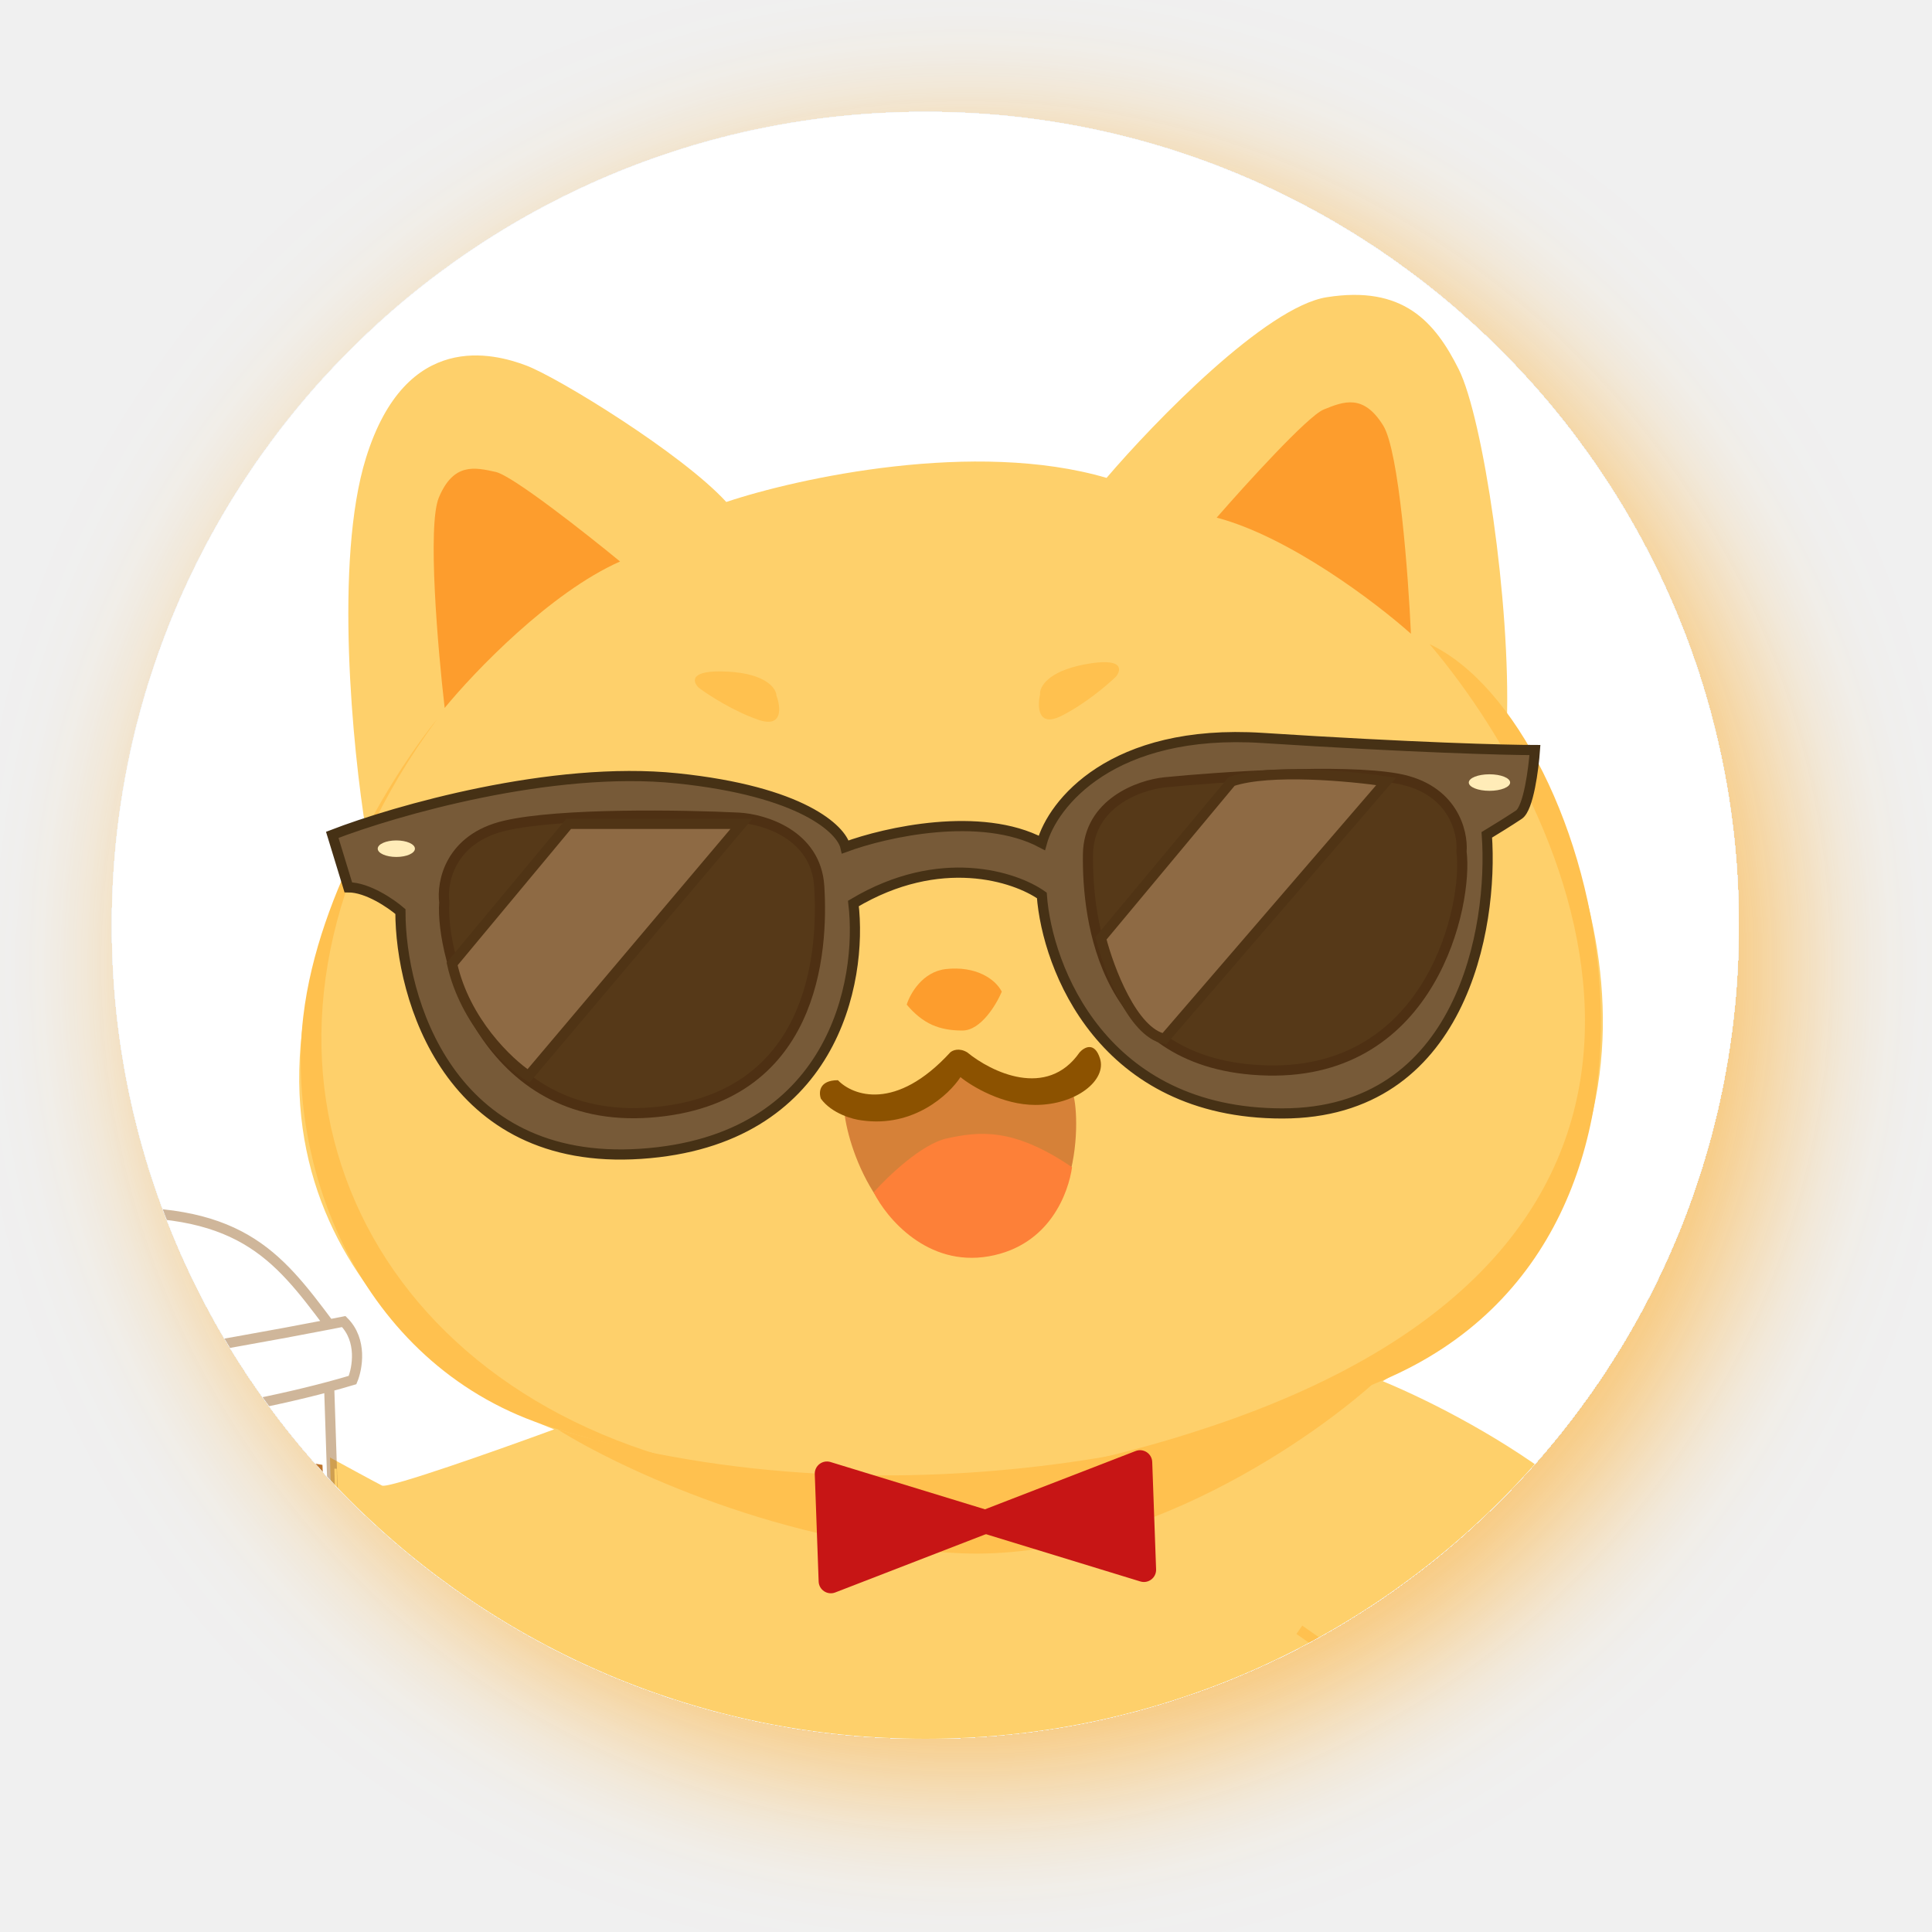
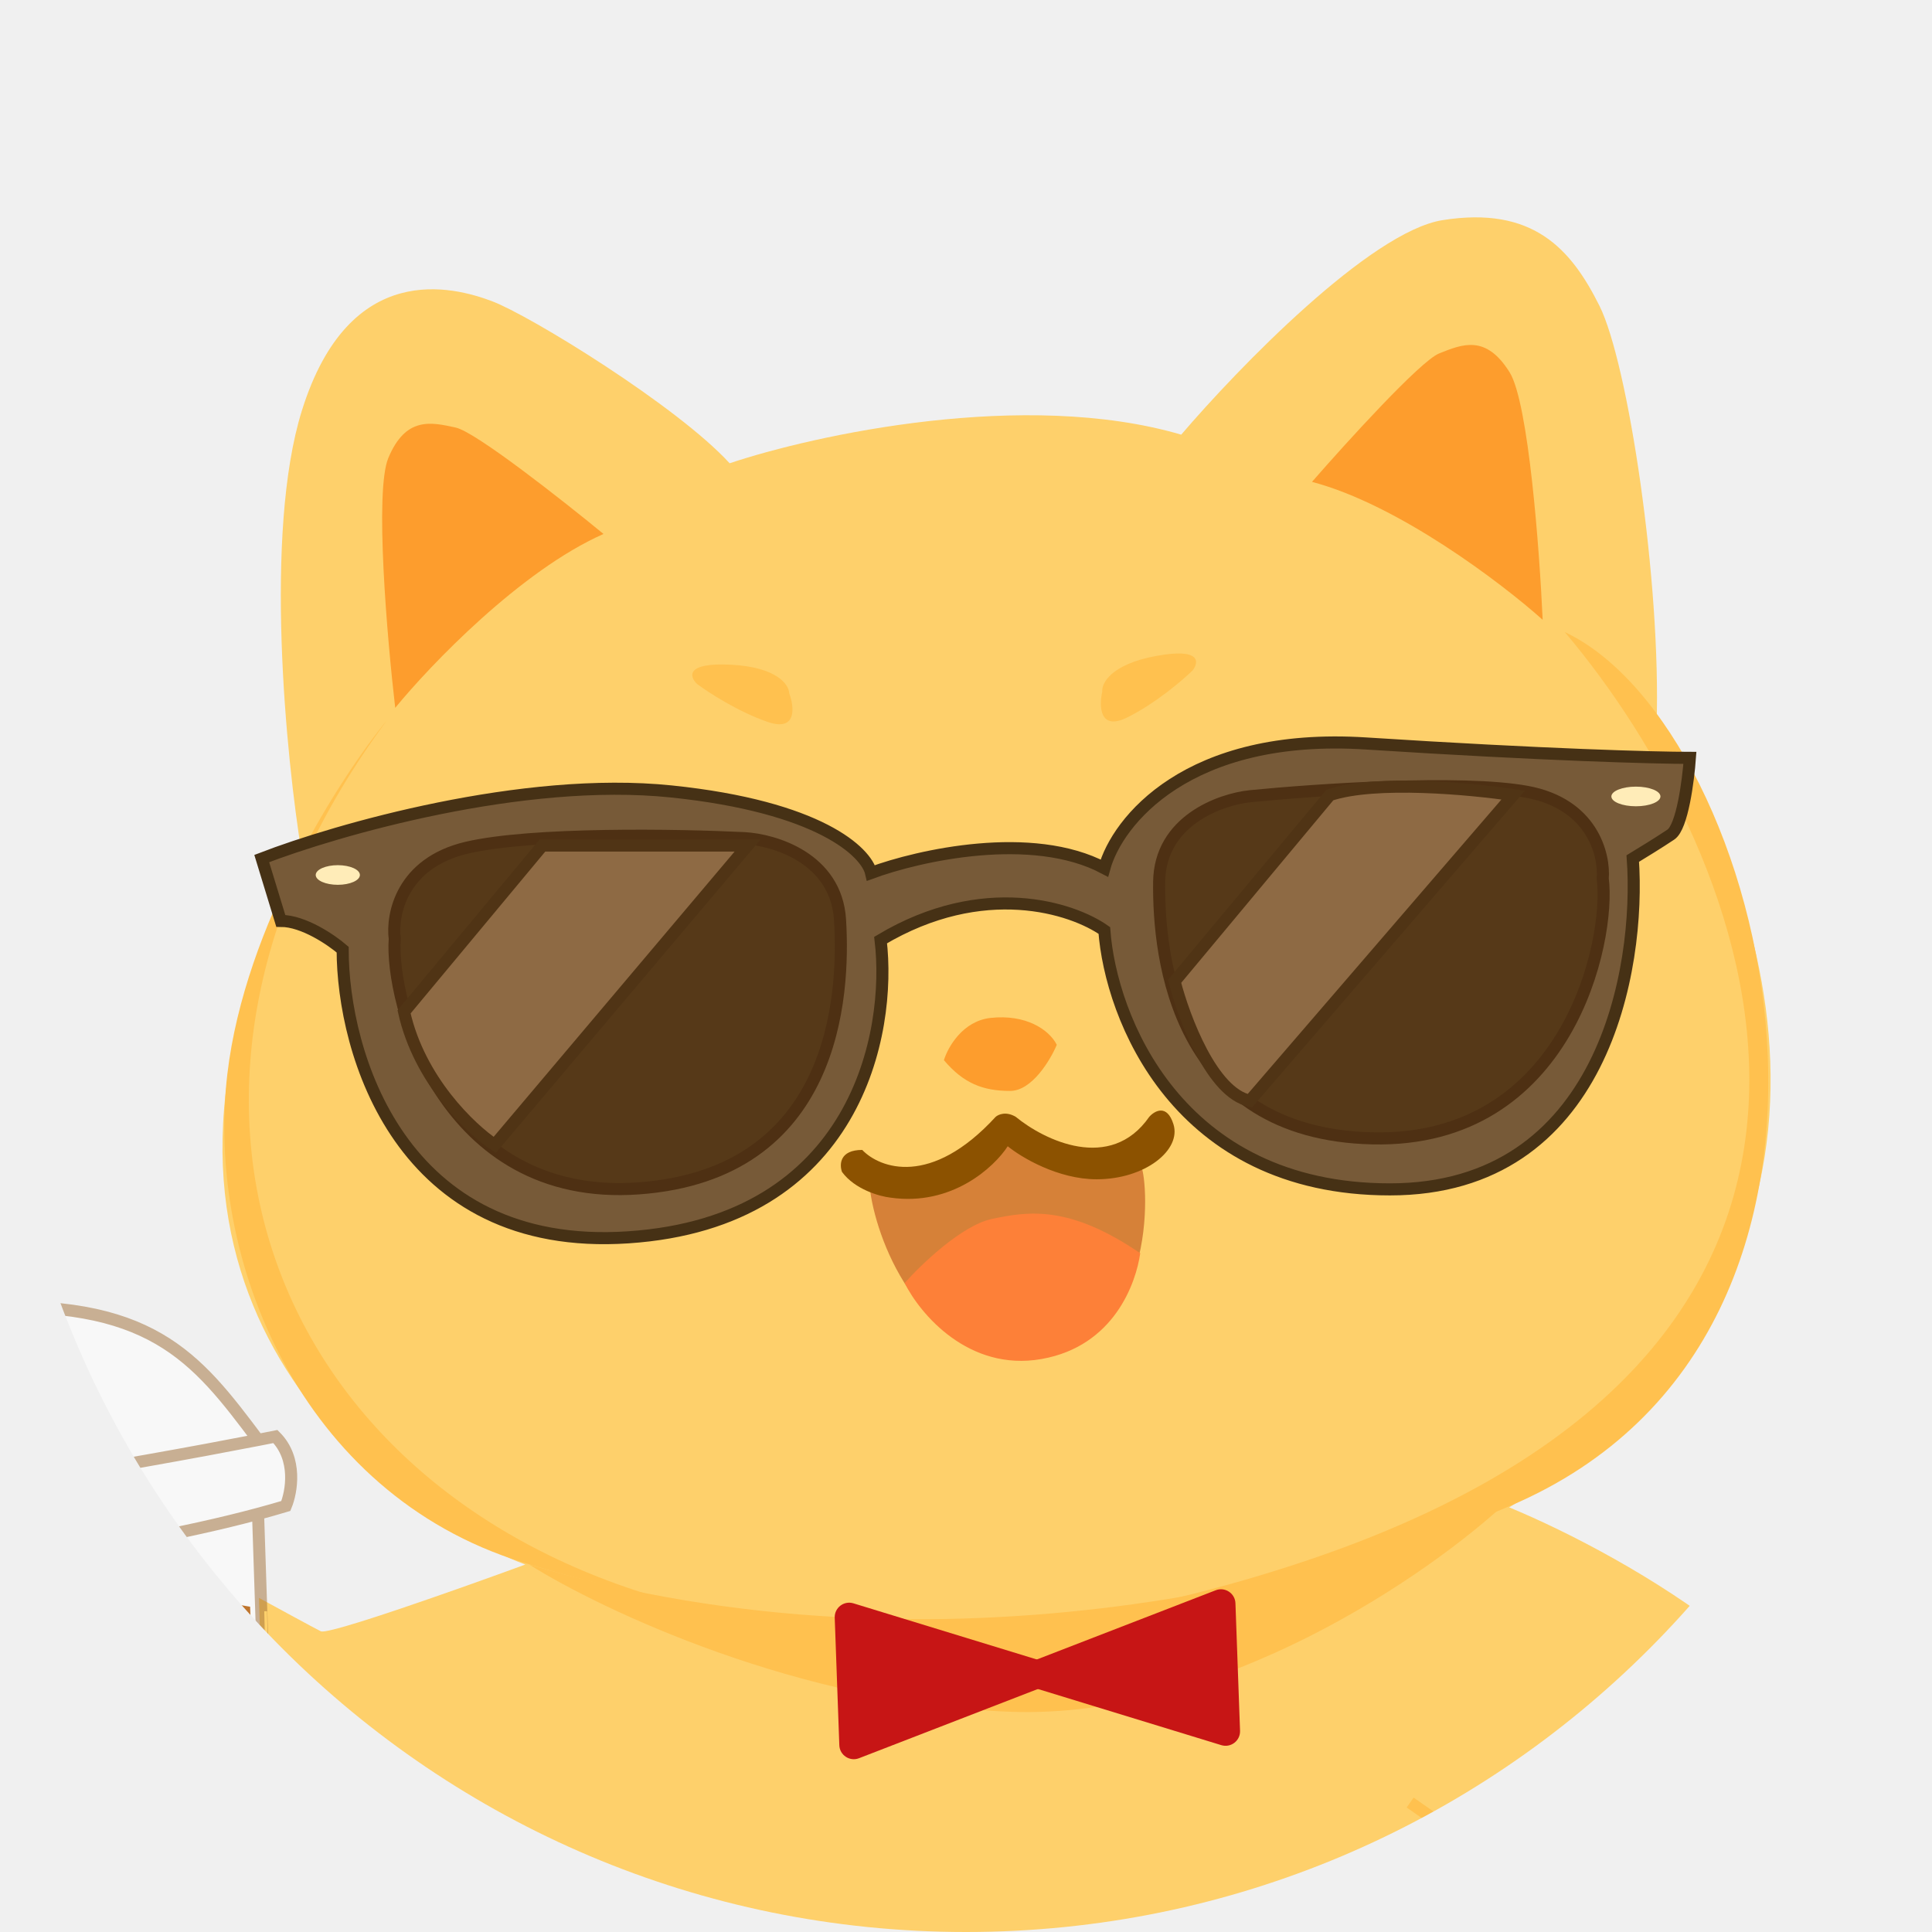
- <svg xmlns="http://www.w3.org/2000/svg" width="190" height="190" viewBox="0 0 190 190" fill="none">
-   <g filter="url(#filter0_d_1147_1665)">
-     <circle cx="91" cy="91" r="80" fill="white" />
-   </g>
-   <mask id="mask0_1147_1665" style="mask-type:alpha" maskUnits="userSpaceOnUse" x="11" y="11" width="160" height="160">
-     <circle cx="91" cy="91" r="80" fill="white" />
+ <svg xmlns="http://www.w3.org/2000/svg" width="160" height="160" viewBox="0 0 160 160" fill="none">
+   <mask id="mask0_1147_1665" style="mask-type:alpha" maskUnits="userSpaceOnUse" x="0" y="0" width="160" height="160">
+     <circle cx="80" cy="80" r="80" fill="white" />
  </mask>
  <g mask="url(#mask0_1147_1665)">
-     <path d="M108.823 46.997C95.911 43.206 78.511 46.997 71.425 49.366C67.095 44.628 54.891 37.126 51.742 35.942C48.593 34.757 39.932 32.388 35.995 45.023C32.846 55.13 34.683 73.713 35.995 81.741L34.027 86.479C19.855 118.065 41.769 135.7 54.497 140.57C49.117 142.544 38.2 146.413 37.57 146.097C36.94 145.781 33.896 144.123 32.452 143.334L33.286 173.692C35.49 174.64 45.968 174.919 50.561 174.919C47.411 192.292 51.873 207.426 54.497 212.822C56.387 229.563 61.846 241.908 64.339 245.988C56.864 253.879 63.367 257.661 64.337 258.226L64.339 258.227C65.394 258.841 70.244 260.596 82.841 260.201C92.919 259.885 95.176 253.489 95.044 250.331V224.272H107.248C112.287 232.8 122.994 243.355 127.718 247.567C128.112 250.331 128.899 254.674 134.804 257.437C140.709 260.201 160.786 253.094 154.487 236.512C149.448 223.246 145.827 202.294 144.646 193.476C149.37 192.529 150.288 188.08 150.157 185.974C159.211 178.868 163.148 177.288 164.329 162.68C165.274 150.993 145.827 139.912 135.985 135.832C168.108 116.249 157.505 84.505 148.189 71.081C148.582 59.236 145.827 41.074 143.465 36.336C141.103 31.599 137.954 28.045 130.474 29.23C124.49 30.177 113.547 41.469 108.823 46.997Z" fill="#FED06B" />
-     <path d="M130.18 40.272C128.621 40.902 122.513 47.624 119.654 50.906C126.827 52.797 135.378 59.308 138.757 62.328C138.497 56.551 137.587 44.368 136.028 41.847C134.078 38.697 132.129 39.484 130.18 40.272Z" fill="#FD9D2D" />
-     <path d="M48.752 46.413C50.411 46.783 57.596 52.439 60.98 55.22C54.117 58.256 46.621 66.086 43.73 69.622C43.061 63.866 42.01 51.669 43.162 48.922C44.603 45.489 46.677 45.951 48.752 46.413Z" fill="#FD9D2D" />
-     <path opacity="0.5" d="M96.104 123.289C87.499 123.54 83.722 114.224 83.075 109.703C84.37 109.292 87.619 109.11 88.655 109.11C89.692 109.11 92.974 106.644 94.485 105.411C94.809 105.822 95.781 106.767 97.076 107.26C98.371 107.753 103.23 107.671 105.497 107.568C106.144 108.801 107.003 122.971 96.104 123.289Z" fill="#AE3106" />
-     <path d="M93.452 103.496C88.096 109.332 83.856 107.751 82.406 106.232C80.531 106.232 80.509 107.447 80.732 108.055C81.803 109.514 83.856 110.082 84.749 110.183C89.837 110.912 93.34 107.65 94.456 105.928C95.572 106.839 98.607 108.663 101.82 108.663C105.837 108.663 108.85 106.232 108.18 104.104C107.645 102.402 106.618 102.989 106.172 103.496C102.958 108.116 97.469 105.421 95.126 103.496C94.322 103.01 93.675 103.293 93.452 103.496Z" fill="#8C5200" />
-     <path d="M93.039 95.299C90.718 95.553 89.493 97.739 89.171 98.799C90.783 100.709 92.394 101.346 94.651 101.346C96.456 101.346 97.982 98.799 98.519 97.526C97.874 96.253 95.94 94.98 93.039 95.299Z" fill="#FD9D2D" />
-     <path d="M93.127 111.952C90.656 112.482 87.293 115.707 85.92 117.254C87.178 119.794 91.205 124.61 97.246 123.55C103.287 122.489 105.085 117.218 105.429 114.788C99.594 110.811 96.216 111.289 93.127 111.952Z" fill="#FD8038" />
-     <path d="M127.783 160.279L135.911 165.969" stroke="#FFC14F" />
-     <path d="M137.734 163.531L133.399 171.041C130.902 171.568 126.147 174.361 127.093 181.318C127.224 181.713 127.723 182.503 128.669 182.503C128.012 186.456 130.167 194.203 144.04 193.571" stroke="#FFC14F" />
-     <path d="M133.269 166.986C131.806 164.709 129.476 161.634 127.782 160.279L136.114 165.969L133.269 171.05C129.205 172.472 127.173 175.318 126.97 178.975C126.766 182.633 128.799 182.227 128.799 182.43C128.799 182.633 128.392 188.12 132.863 191.372C136.44 193.973 142.211 193.946 144.65 193.607C144.243 194.081 141.805 194.827 135.302 193.81C128.873 192.806 127.037 186.291 127.173 183.446C124.734 182.633 125.344 179.382 125.141 178.163C124.734 173.895 130.424 170.237 131.034 170.034C131.522 169.871 132.592 168.069 133.269 166.986Z" fill="#FFC14F" />
-     <path d="M29.831 99.924C31.294 87.568 39.247 75.266 43.04 70.66C20.606 100.946 32.903 133.361 64.978 143.14C74.635 145.14 86.235 146.262 99.136 145.11C105.393 144.202 111.977 142.646 118.841 140.364C173.141 122.318 155.962 81.499 140.586 63.344C157.453 71.27 169.849 121.262 136.115 135.69C123.061 141.273 110.586 144.088 99.136 145.11C86.214 146.987 74.689 146.101 64.978 143.14C61.057 142.328 57.456 141.372 54.217 140.364C35.928 134.674 28.002 115.368 29.831 99.924Z" fill="#FFC14F" />
-     <path d="M94.658 152.761C77.262 152.11 60.856 144.361 54.827 140.567C89.293 150.81 123.244 141.313 135.911 135.284C129.408 141.38 112.053 153.411 94.658 152.761Z" fill="#FFC14F" />
-     <path d="M53.404 166.985C51.372 170.847 50.559 173.692 50.559 174.911H48.121C50.397 169.871 52.592 167.527 53.404 166.985Z" fill="#FFC14F" />
-     <path d="M104.358 70.415C102.048 71.561 102.013 69.474 102.284 68.287C102.214 67.588 103.006 66.015 106.741 65.325C110.475 64.634 110.307 65.843 109.756 66.534C108.919 67.35 106.668 69.268 104.358 70.415Z" fill="#FFC14F" />
-     <path d="M74.579 70.787C77.019 71.623 76.782 69.55 76.359 68.409C76.338 67.706 75.348 66.249 71.555 66.05C67.763 65.85 68.087 67.027 68.723 67.641C69.658 68.341 72.14 69.951 74.579 70.787Z" fill="#FFC14F" />
-     <path d="M124.141 72.572C109.317 71.619 103.509 79.058 102.457 82.896C96.465 79.719 87.082 81.837 83.139 83.293C82.745 81.573 78.882 77.814 66.581 76.543C54.281 75.272 38.852 79.719 32.676 82.102L34.253 87.264C36.145 87.264 38.458 88.852 39.378 89.646C39.378 98.117 44.109 114.741 63.033 113.47C81.957 112.2 84.848 96.529 83.928 88.852C92.444 83.77 99.829 86.205 102.457 88.058C102.983 95.205 108.45 109.5 126.112 109.5C143.774 109.5 146.876 91.234 146.219 82.102C146.876 81.705 148.426 80.752 149.373 80.117C150.319 79.481 150.818 75.617 150.95 73.763C148.19 73.763 138.965 73.525 124.141 72.572Z" fill="#775A38" stroke="#463115" />
-     <path d="M49.641 81.206C44.248 82.478 43.429 86.768 43.693 88.755C43.297 93.92 47.658 110.606 63.914 109.414C80.17 108.222 80.963 93.522 80.567 87.166C80.25 82.081 75.148 80.544 72.637 80.412C67.218 80.147 55.033 79.935 49.641 81.206Z" fill="#563918" stroke="#4E3013" />
-     <path d="M137.442 76.573C142.866 77.564 143.896 81.779 143.732 83.763C144.385 88.868 140.885 105.641 124.664 105.274C108.444 104.907 106.92 90.363 106.996 84.037C107.057 78.976 112.051 77.195 114.541 76.938C119.914 76.404 132.018 75.582 137.442 76.573Z" fill="#563918" stroke="#4E3013" />
-     <path d="M55.922 81.023L44.463 94.797C45.727 100.464 49.995 104.504 51.971 105.816L72.913 81.023H55.922Z" fill="#8E6A44" stroke="#503415" />
-     <path d="M108.274 92.271L121.127 76.845C124.867 75.58 132.812 76.318 136.318 76.845L114.506 102.159C111.39 101.526 109.053 95.303 108.274 92.271Z" fill="#8E6A44" stroke="#503415" />
-     <ellipse cx="38.976" cy="83.463" rx="1.829" ry="0.813" fill="#FFECB8" />
-     <ellipse cx="146.479" cy="76.959" rx="2.032" ry="0.813" fill="#FFECB8" />
-     <path d="M96.696 150.796C95.607 150.462 95.552 148.941 96.614 148.529L111.682 142.698C112.451 142.401 113.284 142.95 113.314 143.774L113.695 154.335C113.725 155.16 112.933 155.767 112.144 155.526L96.696 150.796Z" fill="#C71515" />
-     <path d="M97.208 150.777C98.271 150.366 98.216 148.844 97.127 148.511L81.678 143.781C80.889 143.539 80.098 144.147 80.128 144.971L80.509 155.532C80.538 156.357 81.372 156.906 82.141 156.608L97.208 150.777Z" fill="#C71515" />
+     <path d="M97.823 35.997C84.911 32.206 67.511 35.997 60.425 38.366C56.095 33.628 43.891 26.126 40.742 24.942C37.593 23.757 28.932 21.388 24.995 34.023C21.846 44.13 23.683 62.713 24.995 70.741L23.027 75.479C8.855 107.065 30.769 124.7 43.497 129.57C38.117 131.544 27.2 135.413 26.57 135.097C25.94 134.781 22.896 133.123 21.452 132.334L22.286 162.692C24.49 163.64 34.968 163.919 39.561 163.919C36.411 181.292 40.873 196.426 43.497 201.822C45.387 218.563 50.846 230.908 53.339 234.988C45.864 242.879 52.367 246.661 53.337 247.226L53.339 247.227C54.394 247.841 59.244 249.596 71.841 249.201C81.919 248.885 84.176 242.489 84.044 239.331V213.272H96.248C101.287 221.8 111.994 232.355 116.718 236.567C117.112 239.331 117.899 243.674 123.804 246.437C129.709 249.201 149.786 242.094 143.487 225.512C138.448 212.246 134.827 191.294 133.646 182.476C138.37 181.529 139.288 177.08 139.157 174.974C148.211 167.868 152.148 166.288 153.329 151.68C154.274 139.993 134.827 128.912 124.985 124.832C157.108 105.249 146.505 73.505 137.189 60.081C137.582 48.236 134.827 30.074 132.465 25.336C130.103 20.599 126.954 17.045 119.474 18.23C113.49 19.177 102.547 30.469 97.823 35.997Z" fill="#FED06B" />
+     <path d="M119.18 29.272C117.621 29.902 111.513 36.624 108.654 39.906C115.827 41.797 124.378 48.308 127.757 51.328C127.497 45.551 126.587 33.368 125.028 30.847C123.078 27.697 121.129 28.484 119.18 29.272Z" fill="#FD9D2D" />
+     <path d="M37.752 35.413C39.411 35.783 46.596 41.439 49.98 44.22C43.117 47.256 35.621 55.086 32.73 58.622C32.061 52.866 31.009 40.669 32.162 37.922C33.603 34.489 35.677 34.951 37.752 35.413Z" fill="#FD9D2D" />
+     <path opacity="0.5" d="M85.104 112.289C76.499 112.54 72.722 103.224 72.075 98.703C73.37 98.292 76.619 98.11 77.655 98.11C78.692 98.11 81.974 95.644 83.485 94.411C83.809 94.822 84.781 95.767 86.076 96.26C87.371 96.753 92.23 96.671 94.497 96.568C95.144 97.801 96.003 111.971 85.104 112.289Z" fill="#AE3106" />
+     <path d="M82.452 92.496C77.096 98.332 72.856 96.751 71.406 95.232C69.531 95.232 69.509 96.447 69.732 97.055C70.803 98.514 72.856 99.082 73.749 99.183C78.837 99.912 82.34 96.65 83.456 94.928C84.572 95.84 87.607 97.663 90.82 97.663C94.837 97.663 97.85 95.232 97.18 93.104C96.645 91.402 95.618 91.989 95.172 92.496C91.958 97.116 86.469 94.421 84.126 92.496C83.322 92.01 82.675 92.293 82.452 92.496Z" fill="#8C5200" />
+     <path d="M82.039 84.299C79.718 84.553 78.493 86.739 78.171 87.799C79.783 89.709 81.394 90.346 83.651 90.346C85.456 90.346 86.982 87.799 87.519 86.526C86.874 85.253 84.94 83.98 82.039 84.299Z" fill="#FD9D2D" />
+     <path d="M82.127 100.952C79.656 101.482 76.293 104.707 74.92 106.254C76.178 108.794 80.205 113.61 86.246 112.55C92.287 111.489 94.085 106.218 94.429 103.788C88.594 99.811 85.216 100.289 82.127 100.952Z" fill="#FD8038" />
+     <path d="M116.783 149.279L124.911 154.969" stroke="#FFC14F" />
+     <path d="M126.734 152.531L122.399 160.041C119.902 160.568 115.147 163.361 116.093 170.318C116.224 170.713 116.723 171.503 117.669 171.503C117.012 175.456 119.167 183.203 133.04 182.571" stroke="#FFC14F" />
+     <path d="M122.269 155.986C120.806 153.709 118.476 150.634 116.782 149.279L125.114 154.969L122.269 160.05C118.205 161.472 116.173 164.318 115.97 167.975C115.766 171.633 117.799 171.227 117.799 171.43C117.799 171.633 117.392 177.12 121.863 180.372C125.44 182.973 131.211 182.946 133.65 182.607C133.243 183.081 130.805 183.827 124.302 182.81C117.873 181.806 116.037 175.291 116.173 172.446C113.734 171.633 114.344 168.382 114.141 167.163C113.734 162.895 119.424 159.237 120.034 159.034C120.522 158.871 121.592 157.069 122.269 155.986Z" fill="#FFC14F" />
+     <path d="M18.831 88.924C20.294 76.568 28.247 64.266 32.04 59.66C9.606 89.947 21.902 122.361 53.978 132.14C63.635 134.14 75.235 135.262 88.136 134.11C94.393 133.202 100.977 131.646 107.841 129.364C162.141 111.318 144.962 70.499 129.586 52.344C146.453 60.27 158.849 110.262 125.115 124.69C112.061 130.273 99.586 133.088 88.136 134.11C75.214 135.987 63.689 135.101 53.978 132.14C50.057 131.328 46.456 130.372 43.217 129.364C24.928 123.674 17.002 104.368 18.831 88.924Z" fill="#FFC14F" />
+     <path d="M83.658 141.761C66.262 141.11 49.856 133.361 43.827 129.567C78.293 139.81 112.244 130.313 124.911 124.284C118.408 130.38 101.053 142.411 83.658 141.761Z" fill="#FFC14F" />
+     <path d="M42.404 155.985C40.372 159.847 39.559 162.692 39.559 163.911H37.121C39.397 158.871 41.592 156.527 42.404 155.985Z" fill="#FFC14F" />
+     <path d="M93.358 59.414C91.048 60.561 91.013 58.474 91.284 57.288C91.214 56.588 92.007 55.015 95.741 54.325C99.475 53.634 99.307 54.843 98.756 55.534C97.919 56.35 95.668 58.268 93.358 59.414Z" fill="#FFC14F" />
+     <path d="M63.579 59.787C66.019 60.623 65.782 58.55 65.359 57.409C65.338 56.706 64.348 55.249 60.556 55.05C56.763 54.85 57.087 56.027 57.723 56.641C58.658 57.341 61.14 58.951 63.579 59.787Z" fill="#FFC14F" />
+     <path d="M113.141 61.572C98.317 60.619 92.509 68.058 91.457 71.896C85.465 68.719 76.082 70.837 72.139 72.293C71.745 70.573 67.882 66.814 55.581 65.543C43.281 64.272 27.852 68.719 21.676 71.102L23.253 76.264C25.145 76.264 27.458 77.852 28.378 78.646C28.378 87.117 33.109 103.741 52.033 102.47C70.957 101.2 73.848 85.529 72.928 77.852C81.444 72.77 88.829 75.205 91.457 77.058C91.983 84.205 97.45 98.499 115.112 98.499C132.774 98.499 135.876 80.234 135.219 71.102C135.876 70.705 137.426 69.752 138.373 69.117C139.319 68.481 139.818 64.617 139.95 62.764C137.19 62.764 127.965 62.525 113.141 61.572Z" fill="#775A38" stroke="#463115" />
+     <path d="M38.641 70.206C33.248 71.478 32.429 75.768 32.693 77.755C32.297 82.92 36.658 99.606 52.914 98.414C69.17 97.222 69.963 82.522 69.567 76.166C69.25 71.081 64.148 69.544 61.637 69.412C56.218 69.147 44.033 68.935 38.641 70.206Z" fill="#563918" stroke="#4E3013" />
+     <path d="M126.442 65.573C131.866 66.564 132.896 70.779 132.732 72.763C133.385 77.868 129.885 94.641 113.664 94.274C97.444 93.907 95.92 79.363 95.996 73.037C96.056 67.976 101.051 66.195 103.541 65.938C108.914 65.404 121.018 64.582 126.442 65.573Z" fill="#563918" stroke="#4E3013" />
+     <path d="M44.922 70.023L33.463 83.797C34.727 89.464 38.995 93.504 40.971 94.816L61.913 70.023H44.922Z" fill="#8E6A44" stroke="#503415" />
+     <path d="M97.274 81.271L110.127 65.845C113.867 64.58 121.812 65.318 125.318 65.845L103.506 91.159C100.39 90.526 98.053 84.303 97.274 81.271Z" fill="#8E6A44" stroke="#503415" />
+     <ellipse cx="27.976" cy="72.463" rx="1.829" ry="0.813" fill="#FFECB8" />
+     <ellipse cx="135.479" cy="65.959" rx="2.032" ry="0.813" fill="#FFECB8" />
+     <path d="M85.696 139.796C84.607 139.462 84.552 137.941 85.614 137.529L100.682 131.698C101.451 131.401 102.284 131.95 102.314 132.774L102.695 143.335C102.725 144.16 101.933 144.767 101.144 144.526L85.696 139.796Z" fill="#C71515" />
+     <path d="M86.208 139.777C87.271 139.366 87.216 137.844 86.127 137.511L70.678 132.781C69.889 132.539 69.098 133.147 69.128 133.971L69.509 144.532C69.538 145.357 70.372 145.906 71.141 145.608L86.208 139.777Z" fill="#C71515" />
    <g opacity="0.5">
-       <path d="M33.809 129.967C35.648 131.807 35.15 134.568 34.671 135.718C33.925 135.942 33.158 136.159 32.371 136.37L33.809 179.998C25.07 188.739 10.622 187.09 4.49 185.173L-6.433 142.152C-7.492 142.226 -8.456 142.285 -9.308 142.331C-10.687 138.881 -9.691 136.676 -9.02 136.005C-8.417 136.021 -7.743 136.016 -7.008 135.992C-6.625 130.725 -2.926 120.018 8.801 119.328C23.461 118.466 27.197 123.343 32.371 130.249C32.873 130.152 33.352 130.058 33.809 129.967Z" fill="white" />
-       <path d="M32.371 130.249C32.873 130.152 33.352 130.058 33.809 129.967C35.648 131.807 35.15 134.568 34.671 135.718C33.925 135.942 33.158 136.159 32.371 136.37C20 139.696 2.999 141.493 -6.433 142.152C-7.492 142.226 -8.456 142.285 -9.308 142.331C-10.687 138.881 -9.691 136.676 -9.02 136.005C-8.417 136.021 -7.743 136.016 -7.008 135.992M-7.008 135.992C-6.625 130.725 -2.926 120.018 8.801 119.328C23.461 118.466 27.197 123.343 32.371 130.249M-7.008 135.992C2.44 135.685 21.995 132.267 32.371 130.249M-6.433 142.152L4.49 185.173C10.622 187.09 25.07 188.739 33.809 179.998L32.371 136.37" stroke="#9F6E36" />
+       <path d="M22.808 118.967C24.648 120.807 24.15 123.568 23.671 124.718C22.925 124.942 22.158 125.159 21.371 125.37L22.808 168.998C14.07 177.739 -0.378 176.09 -6.51 174.173L-17.433 131.152C-18.492 131.226 -19.456 131.285 -20.308 131.331C-21.687 127.881 -20.691 125.676 -20.02 125.005C-19.417 125.021 -18.743 125.016 -18.008 124.992C-17.625 119.725 -13.926 109.018 -2.199 108.328C12.461 107.466 16.197 112.343 21.371 119.249C21.872 119.152 22.352 119.058 22.808 118.967Z" fill="white" />
+       <path d="M21.371 119.249C21.872 119.152 22.352 119.058 22.808 118.967C24.648 120.807 24.15 123.568 23.671 124.718C22.925 124.942 22.158 125.159 21.371 125.37C9 128.696 -8.001 130.493 -17.433 131.152C-18.492 131.226 -19.456 131.285 -20.308 131.331C-21.687 127.881 -20.691 125.676 -20.02 125.005C-19.417 125.021 -18.743 125.016 -18.008 124.992M-18.008 124.992C-17.625 119.725 -13.926 109.018 -2.199 108.328C12.461 107.466 16.197 112.343 21.371 119.249M-18.008 124.992C-8.56 124.685 10.995 121.267 21.371 119.249M-17.433 131.152L-6.51 174.173C-0.378 176.09 14.07 177.739 22.808 168.998L21.371 125.37" stroke="#9F6E36" />
    </g>
-     <path d="M31.229 144.484L32.676 179.216C29.493 182.277 19.654 187.482 5.763 183.808L-3.497 147.641C2.098 145.536 16.876 141.958 31.229 144.484Z" fill="#DA8D3E" />
-     <path d="M-3.497 147.641C1.616 149.459 15.718 151.373 31.229 144.484M31.229 144.484C16.876 141.958 2.098 145.536 -3.497 147.641L5.763 183.808C19.654 187.482 29.493 182.277 32.676 179.216L31.229 144.484Z" stroke="#BF752D" />
-     <path d="M16.215 158.341C19.135 158.341 21.609 161.057 21.609 164.547C21.609 168.037 19.135 170.753 16.215 170.753C13.296 170.753 10.822 168.037 10.822 164.547C10.822 161.057 13.296 158.341 16.215 158.341Z" fill="#FEEABE" stroke="#F3B148" />
-     <path d="M14.222 153.267C14.414 153.241 14.649 153.317 14.878 153.559C15.107 153.799 15.295 154.175 15.36 154.634C15.425 155.093 15.347 155.507 15.194 155.801C15.04 156.096 14.835 156.235 14.643 156.262C14.452 156.289 14.216 156.212 13.987 155.971C13.758 155.731 13.569 155.354 13.504 154.895C13.44 154.436 13.518 154.023 13.671 153.729C13.825 153.433 14.03 153.294 14.222 153.267Z" fill="#FDE04F" stroke="#F3B148" />
-     <path d="M23.146 156.088C23.294 156.212 23.394 156.439 23.368 156.771C23.341 157.101 23.188 157.493 22.89 157.847C22.591 158.202 22.232 158.421 21.91 158.504C21.588 158.587 21.348 158.527 21.199 158.403C21.051 158.278 20.951 158.051 20.977 157.72C21.003 157.389 21.157 156.996 21.455 156.641C21.753 156.287 22.113 156.069 22.435 155.986C22.757 155.903 22.998 155.963 23.146 156.088Z" fill="#FDE04F" stroke="#F3B148" />
-     <path d="M26.466 162.872C26.494 163.063 26.419 163.299 26.18 163.531C25.941 163.761 25.567 163.953 25.108 164.021C24.65 164.089 24.235 164.015 23.94 163.864C23.643 163.713 23.503 163.509 23.474 163.318C23.446 163.126 23.521 162.89 23.76 162.659C23.999 162.428 24.374 162.236 24.832 162.167C25.291 162.099 25.705 162.174 26 162.325C26.297 162.477 26.437 162.681 26.466 162.872Z" fill="#FDE04F" stroke="#F3B148" />
-     <path d="M24.602 171.153C24.47 171.294 24.239 171.383 23.909 171.34C23.58 171.297 23.197 171.124 22.857 170.808C22.518 170.493 22.317 170.122 22.251 169.797C22.185 169.471 22.256 169.234 22.388 169.092C22.52 168.951 22.751 168.862 23.081 168.905C23.41 168.948 23.795 169.121 24.134 169.436C24.473 169.752 24.673 170.123 24.739 170.448C24.805 170.774 24.734 171.011 24.602 171.153Z" fill="#FDE04F" stroke="#F3B148" />
-     <path d="M9.214 173.409C9.063 173.288 8.958 173.063 8.977 172.731C8.996 172.4 9.141 172.005 9.431 171.644C9.721 171.283 10.076 171.056 10.396 170.966C10.716 170.876 10.958 170.931 11.109 171.052C11.259 171.173 11.364 171.397 11.346 171.729C11.327 172.061 11.182 172.457 10.892 172.818C10.601 173.179 10.246 173.405 9.927 173.495C9.606 173.584 9.365 173.53 9.214 173.409Z" fill="#FDE04F" stroke="#F3B148" />
-     <path d="M7.247 121.446C8.561 121.259 9.754 121.217 10.613 121.294C11.047 121.332 11.368 121.399 11.572 121.477C11.577 121.479 11.583 121.482 11.588 121.484C11.584 121.488 11.58 121.493 11.574 121.497C11.401 121.628 11.111 121.781 10.705 121.939C9.901 122.253 8.744 122.546 7.43 122.733C6.115 122.919 4.923 122.96 4.063 122.884C3.629 122.845 3.308 122.779 3.105 122.701C3.099 122.699 3.093 122.695 3.087 122.693C3.092 122.689 3.097 122.685 3.102 122.681C3.276 122.55 3.565 122.396 3.971 122.238C4.775 121.925 5.932 121.633 7.247 121.446Z" stroke="#CFB69A" />
-     <path d="M33.116 144.439L33.48 159.687C28.767 159.118 21.723 156.349 27.136 149.669C27.771 148.911 29.823 147.375 32.953 147.3L32.885 144.434C32.957 144.433 33.034 144.435 33.116 144.439Z" fill="#FED06B" />
+     <path d="M20.229 133.484L21.676 168.216C18.493 171.277 8.654 176.482 -5.237 172.808L-14.497 136.641C-8.902 134.536 5.876 130.958 20.229 133.484Z" fill="#DA8D3E" />
+     <path d="M-14.497 136.641C-9.384 138.459 4.718 140.373 20.229 133.484M20.229 133.484C5.876 130.958 -8.902 134.536 -14.497 136.641L-5.237 172.808C8.654 176.482 18.493 171.277 21.676 168.216L20.229 133.484Z" stroke="#BF752D" />
+     <path d="M5.215 147.341C8.135 147.341 10.609 150.057 10.609 153.547C10.609 157.037 8.135 159.753 5.215 159.753C2.296 159.753 -0.178 157.037 -0.178 153.547C-0.178 150.057 2.296 147.341 5.215 147.341Z" fill="#FEEABE" stroke="#F3B148" />
+     <path d="M3.222 142.267C3.413 142.241 3.649 142.317 3.878 142.559C4.107 142.799 4.295 143.175 4.36 143.634C4.425 144.093 4.347 144.507 4.194 144.801C4.04 145.096 3.835 145.235 3.643 145.262C3.452 145.289 3.216 145.212 2.987 144.971C2.758 144.731 2.569 144.354 2.504 143.895C2.44 143.436 2.518 143.023 2.671 142.729C2.825 142.433 3.03 142.294 3.222 142.267Z" fill="#FDE04F" stroke="#F3B148" />
+     <path d="M12.146 145.088C12.294 145.212 12.394 145.439 12.368 145.771C12.341 146.101 12.188 146.493 11.89 146.847C11.591 147.202 11.232 147.421 10.91 147.504C10.588 147.587 10.348 147.527 10.199 147.403C10.051 147.278 9.951 147.051 9.977 146.72C10.004 146.389 10.157 145.996 10.455 145.641C10.754 145.287 11.114 145.069 11.435 144.986C11.757 144.903 11.998 144.963 12.146 145.088Z" fill="#FDE04F" stroke="#F3B148" />
+     <path d="M15.466 151.872C15.494 152.063 15.419 152.299 15.18 152.531C14.941 152.761 14.567 152.953 14.108 153.021C13.65 153.089 13.235 153.015 12.94 152.864C12.643 152.713 12.503 152.509 12.474 152.318C12.446 152.126 12.521 151.89 12.76 151.659C12.999 151.428 13.374 151.236 13.832 151.167C14.291 151.099 14.705 151.174 15 151.325C15.297 151.477 15.437 151.681 15.466 151.872Z" fill="#FDE04F" stroke="#F3B148" />
+     <path d="M13.602 160.153C13.47 160.294 13.239 160.383 12.909 160.34C12.58 160.297 12.197 160.124 11.857 159.808C11.518 159.493 11.317 159.122 11.251 158.797C11.185 158.471 11.256 158.234 11.388 158.092C11.52 157.951 11.751 157.862 12.081 157.905C12.41 157.948 12.795 158.121 13.134 158.436C13.473 158.752 13.673 159.123 13.739 159.448C13.806 159.774 13.734 160.011 13.602 160.153Z" fill="#FDE04F" stroke="#F3B148" />
+     <path d="M-1.786 162.409C-1.937 162.288 -2.042 162.063 -2.023 161.731C-2.004 161.4 -1.859 161.005 -1.569 160.644C-1.279 160.283 -0.924 160.056 -0.604 159.966C-0.284 159.876 -0.042 159.931 0.109 160.052C0.259 160.173 0.364 160.397 0.346 160.729C0.327 161.061 0.182 161.457 -0.108 161.818C-0.399 162.179 -0.754 162.405 -1.073 162.495C-1.394 162.584 -1.635 162.53 -1.786 162.409Z" fill="#FDE04F" stroke="#F3B148" />
+     <path d="M-3.753 110.446C-2.439 110.259 -1.246 110.217 -0.387 110.294C0.047 110.332 0.368 110.399 0.572 110.477C0.577 110.479 0.583 110.482 0.588 110.484C0.584 110.488 0.58 110.493 0.574 110.497C0.401 110.628 0.111 110.781 -0.295 110.939C-1.099 111.253 -2.256 111.546 -3.57 111.733C-4.885 111.919 -6.077 111.96 -6.937 111.884C-7.371 111.845 -7.692 111.779 -7.895 111.701C-7.901 111.699 -7.907 111.695 -7.913 111.693C-7.908 111.689 -7.903 111.685 -7.898 111.681C-7.724 111.55 -7.435 111.396 -7.029 111.238C-6.225 110.925 -5.068 110.633 -3.753 110.446Z" stroke="#CFB69A" />
+     <path d="M22.116 133.439L22.48 148.687C17.767 148.118 10.723 145.349 16.136 138.669C16.771 137.911 18.823 136.375 21.953 136.3L21.885 133.434C21.957 133.433 22.034 133.435 22.116 133.439Z" fill="#FED06B" />
  </g>
-   <defs>
-     <filter id="filter0_d_1147_1665" x="0" y="0" width="190" height="190" filterUnits="userSpaceOnUse" color-interpolation-filters="sRGB">
-       <feFlood flood-opacity="0" result="BackgroundImageFix" />
-       <feColorMatrix in="SourceAlpha" type="matrix" values="0 0 0 0 0 0 0 0 0 0 0 0 0 0 0 0 0 0 127 0" result="hardAlpha" />
-       <feOffset dx="4" dy="4" />
-       <feGaussianBlur stdDeviation="7.5" />
-       <feComposite in2="hardAlpha" operator="out" />
-       <feColorMatrix type="matrix" values="0 0 0 0 1 0 0 0 0 0.675 0 0 0 0 0.153 0 0 0 0.7 0" />
-       <feBlend mode="normal" in2="BackgroundImageFix" result="effect1_dropShadow_1147_1665" />
-       <feBlend mode="normal" in="SourceGraphic" in2="effect1_dropShadow_1147_1665" result="shape" />
-     </filter>
-   </defs>
</svg>
